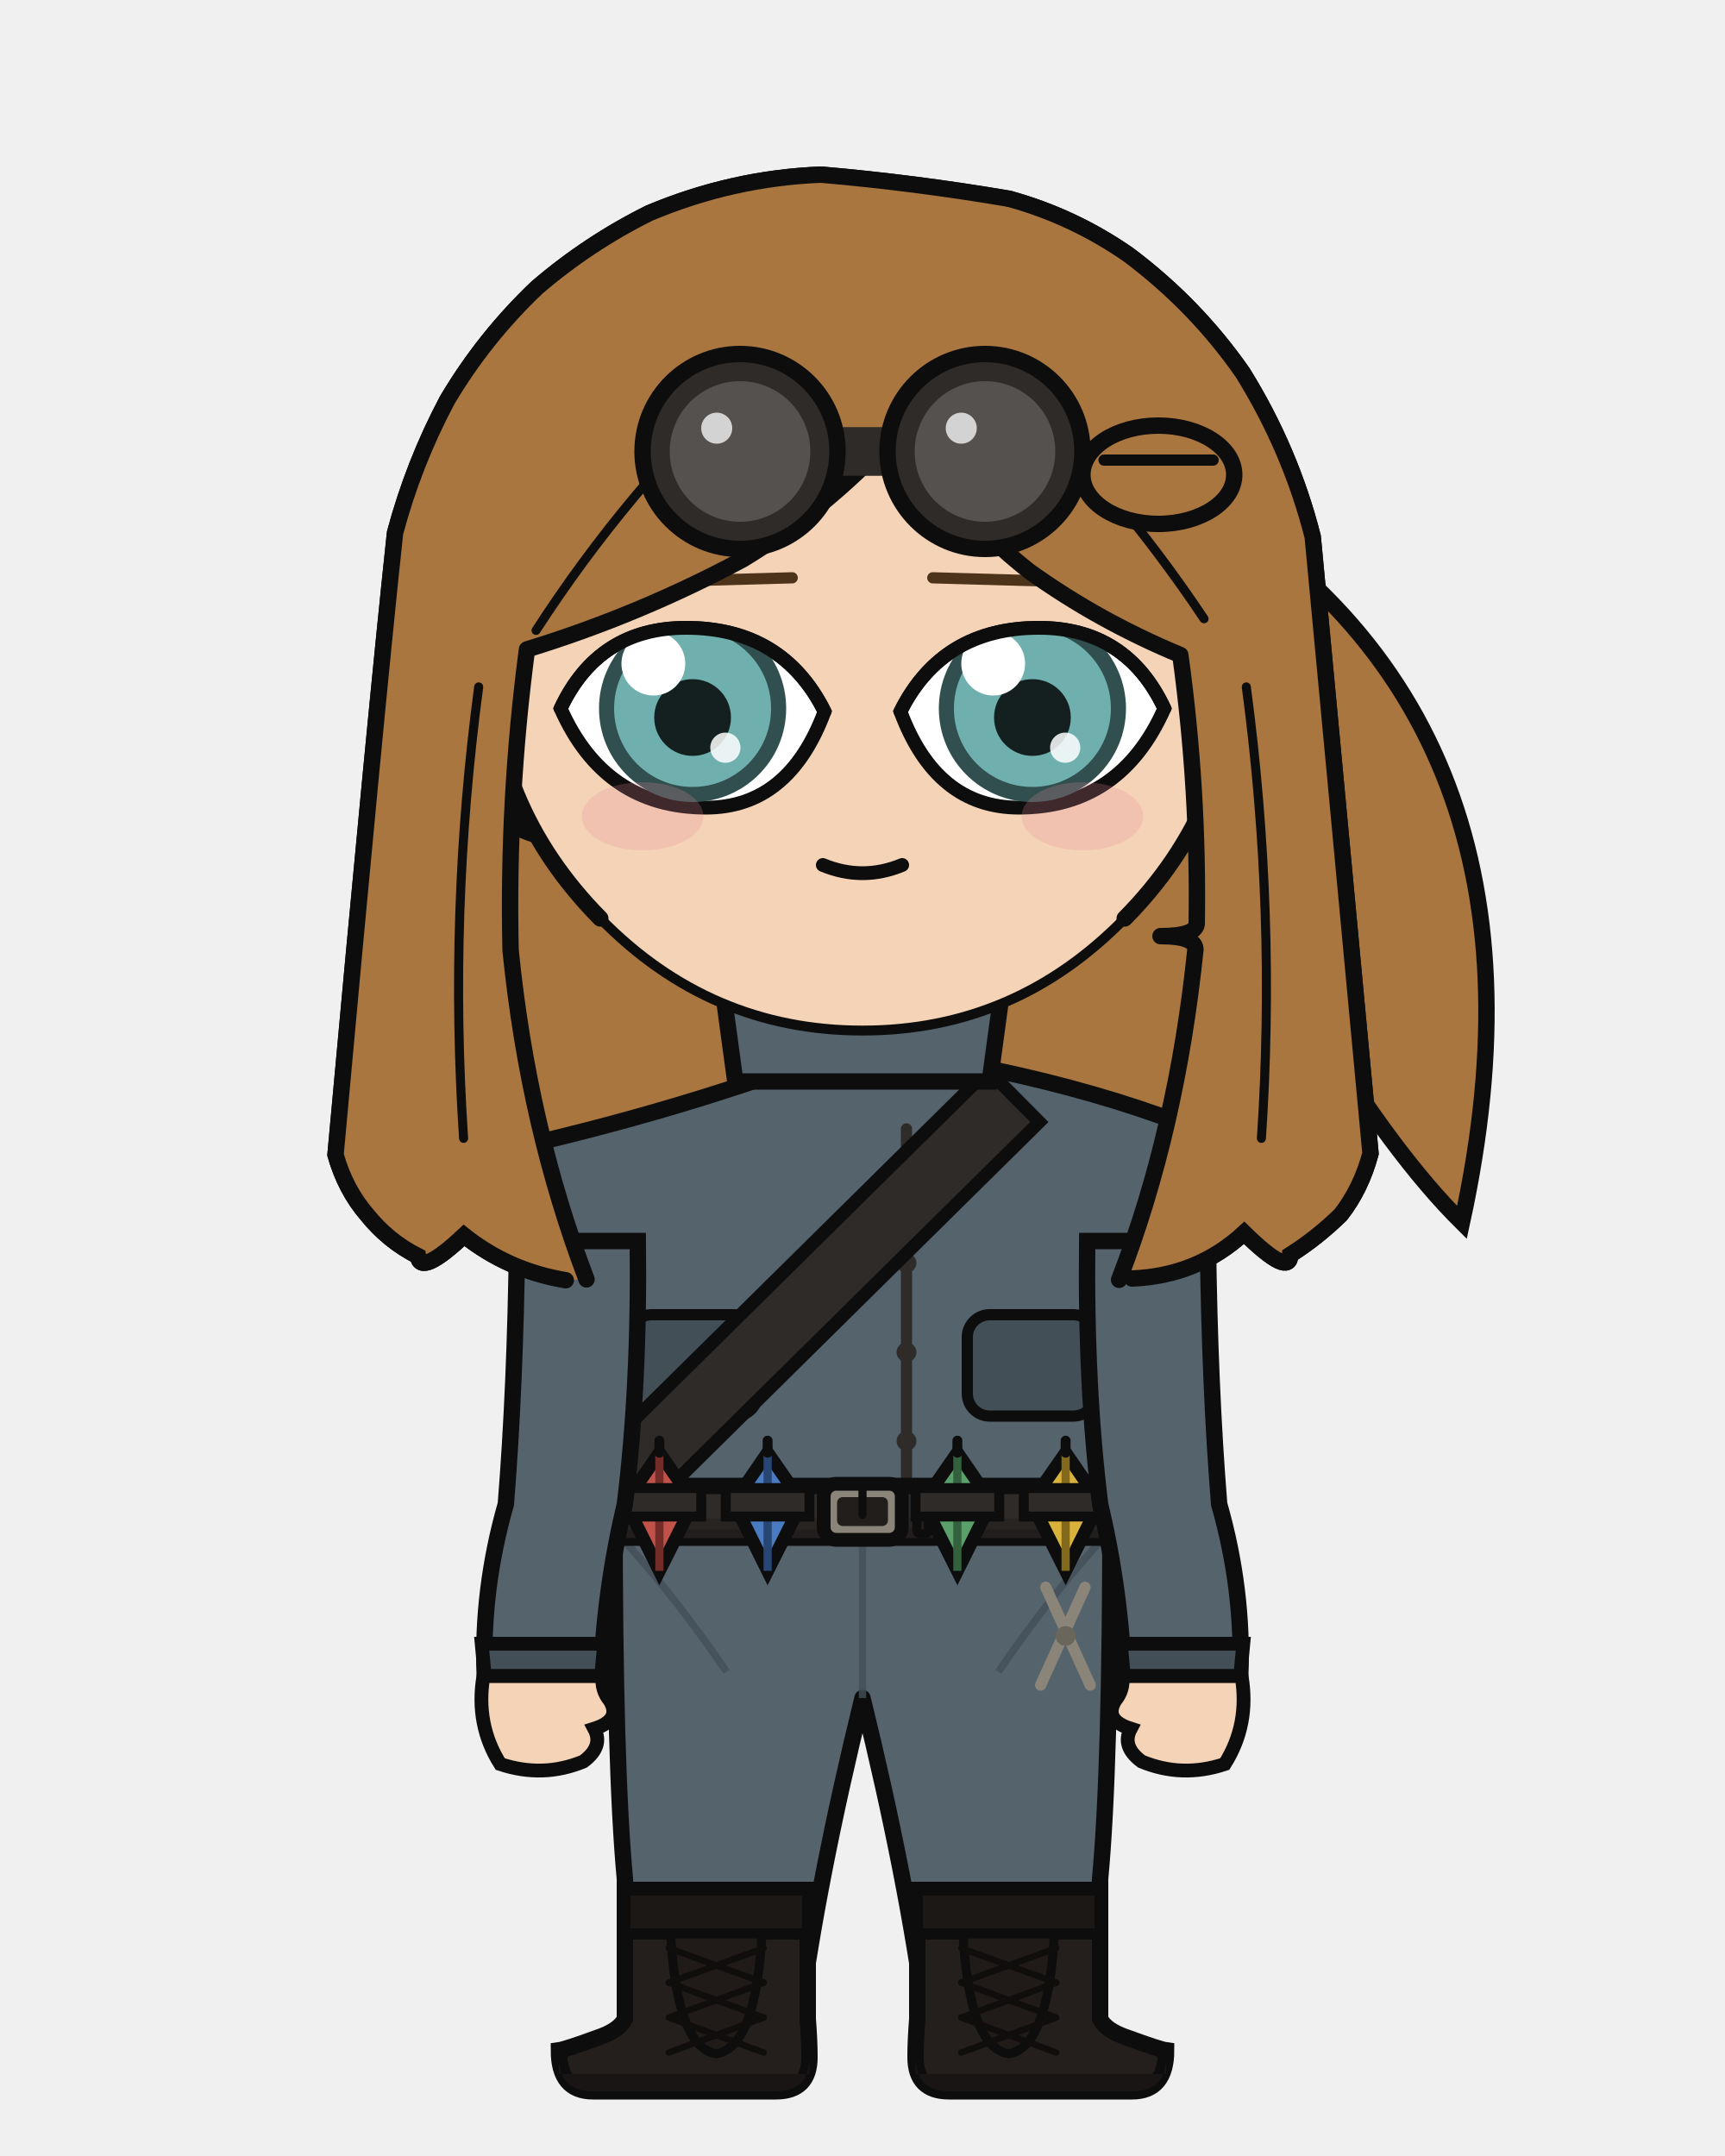
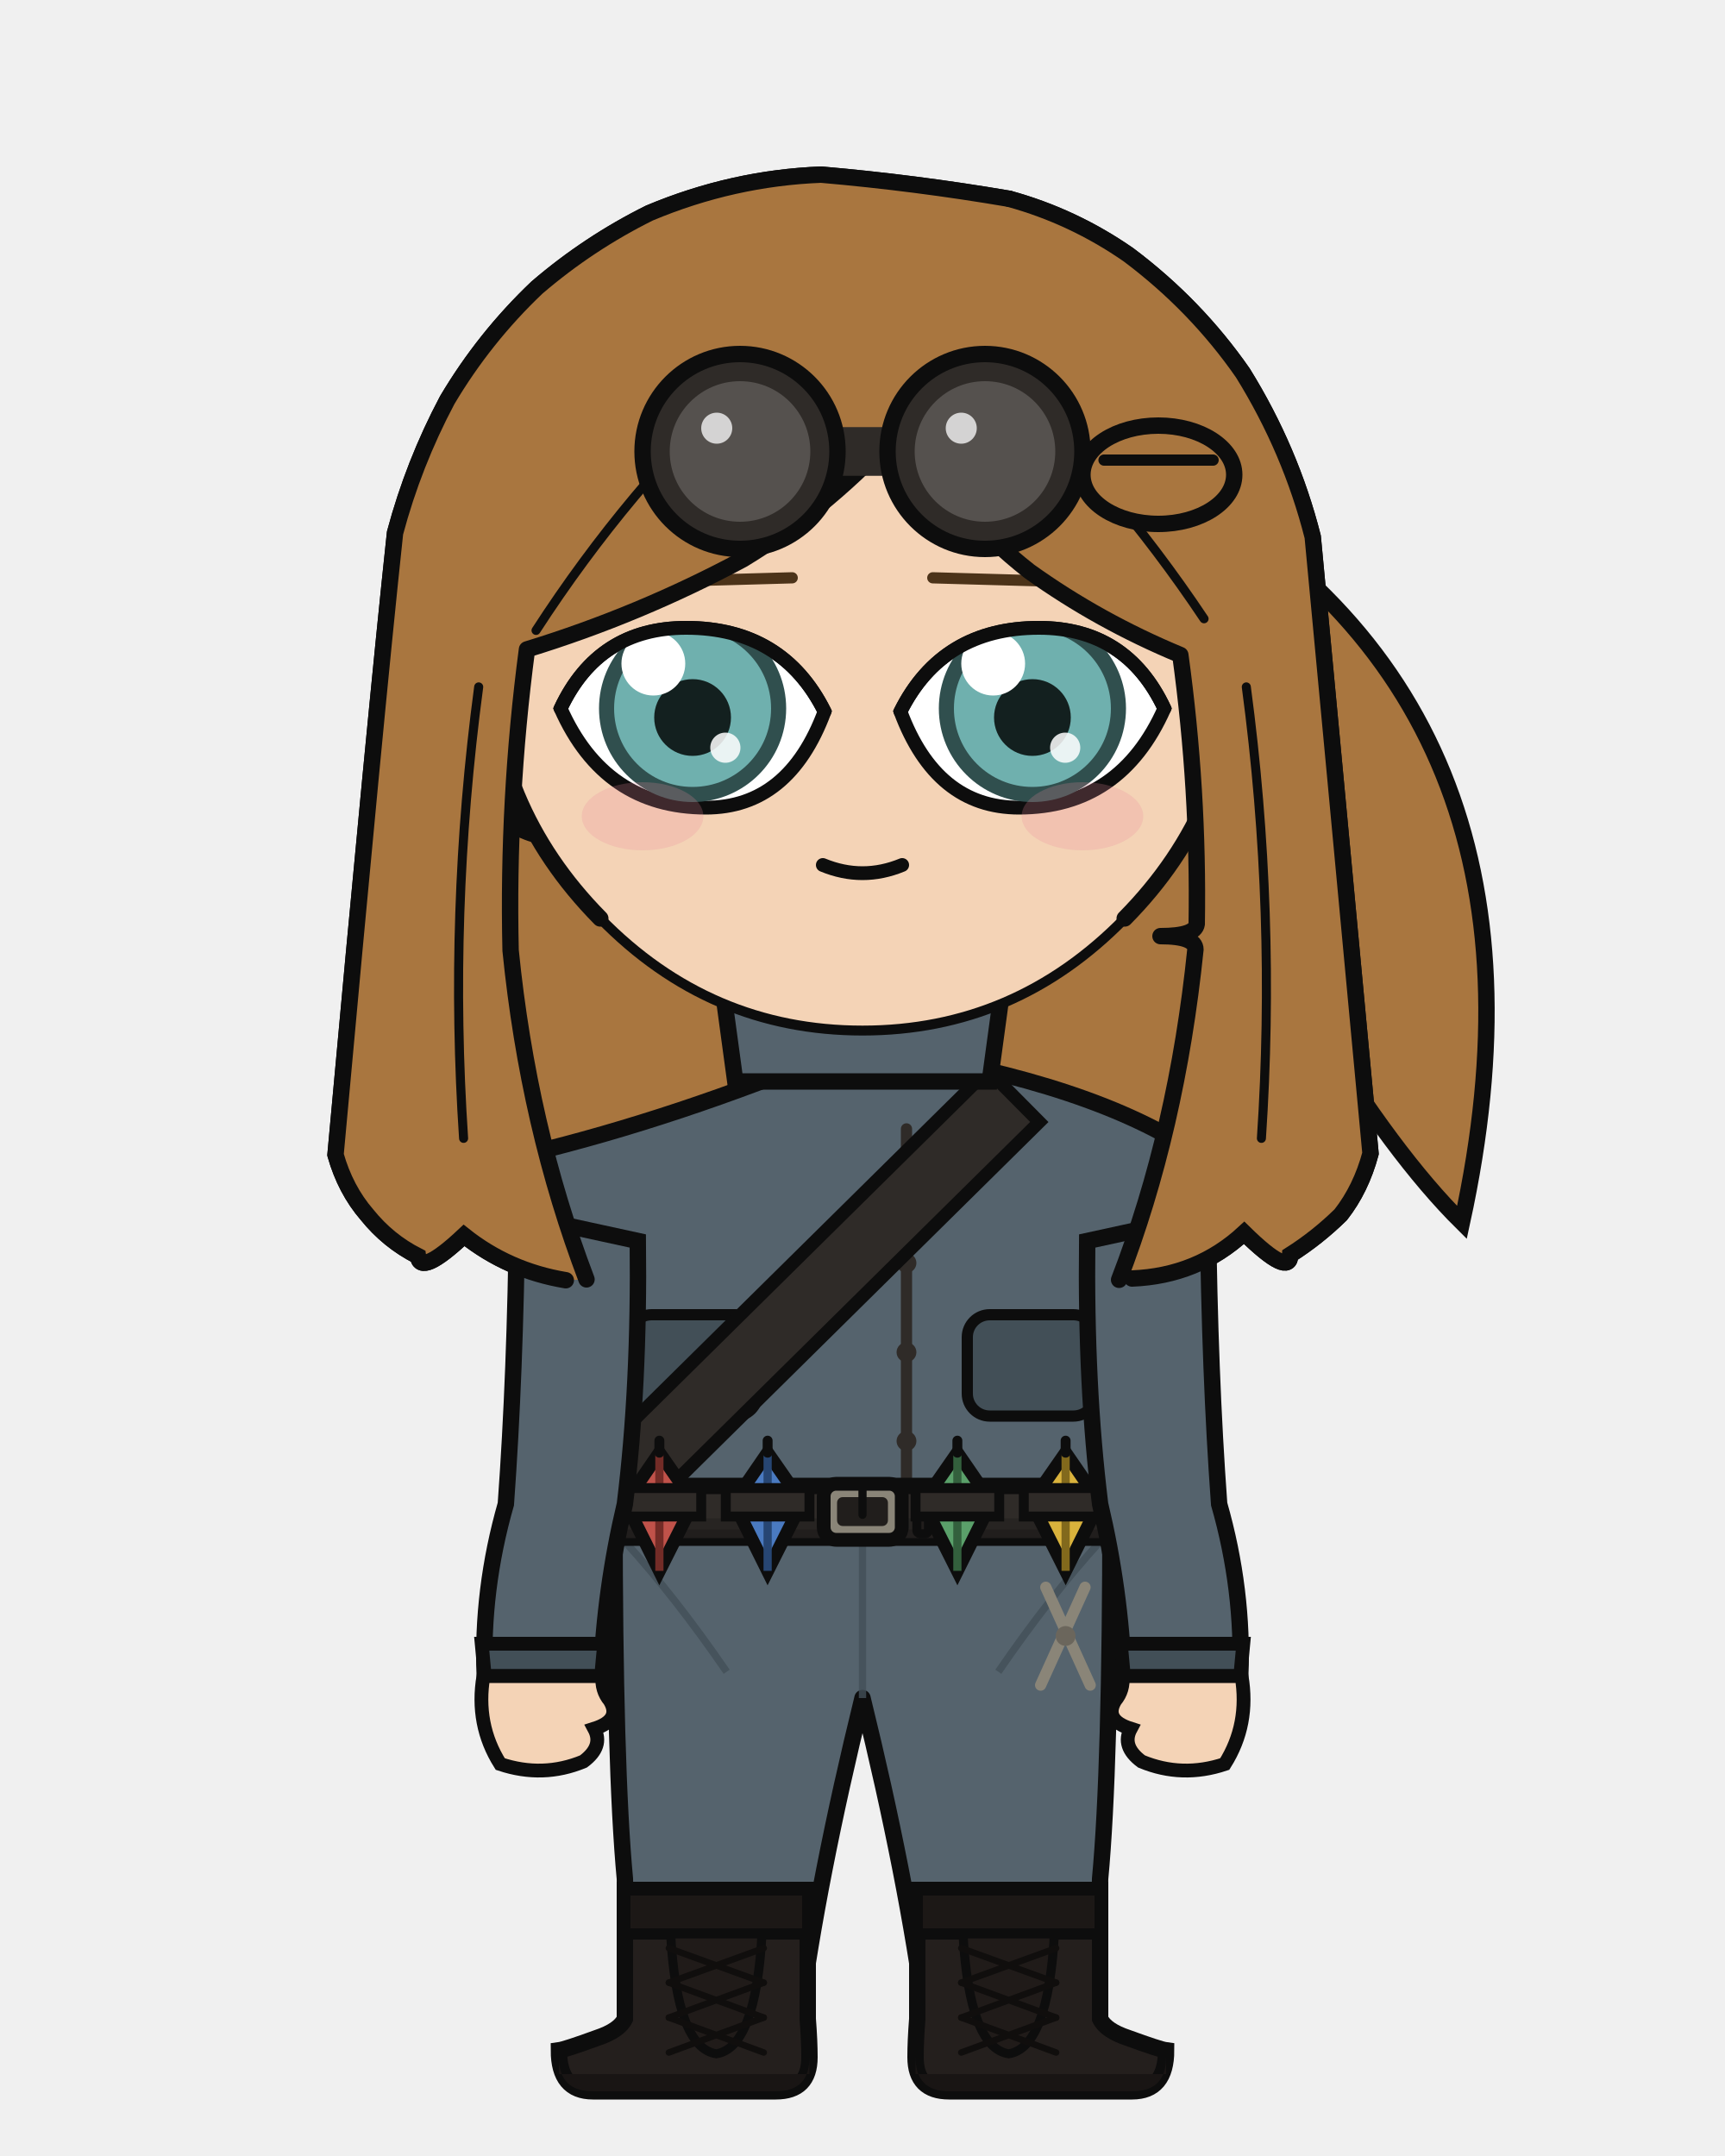
<svg xmlns="http://www.w3.org/2000/svg" width="400" height="500" viewBox="0 0 400 500">
  <defs>
    <clipPath id="hair-front">
      <path d="M 136.0 296.7 Q 122.5 261.2 118.4 220.4 Q 117.6 185.4 122.2 150.6 Q 148.3 142.6 172.3 129.7 Q 192.7 117.3 209.1 98.9 Q 220.9 118.5 238.7 132.5 Q 254.9 144.1 273.7 151.9 Q 278.0 183.2 277.5 214.3 Q 277.1 217.1 269.1 217.1 Q 277.2 217.1 277.2 220.2 Q 272.9 262.1 259.5 296.8 Q 261.0 296.7 262.5 296.5 Q 277.7 295.9 288.5 285.9 Q 299.1 296.3 299.2 291.0 Q 305.5 287.0 310.9 281.7 Q 315.6 275.7 317.8 267.5 Q 308.2 164.7 304.4 124.5 Q 299.3 104.4 288.2 86.5 Q 277.3 70.8 261.7 59.1 Q 248.9 50.2 234.0 46.1 Q 212.3 42.4 190.4 40.5 Q 169.9 41.3 150.6 49.4 Q 136.5 56.4 124.5 66.7 Q 112.3 78.3 103.7 92.8 Q 95.9 107.5 91.6 123.6 Q 87.1 165.5 77.8 267.8 Q 80.1 275.9 85.1 281.7 Q 90.0 287.8 96.9 291.3 Q 97.5 296.0 107.6 286.5 Q 117.9 294.7 131.2 296.9 Q 133.6 296.8 136.0 296.7 Z" />
    </clipPath>
  </defs>
  <path d="M 268.6 110.1 Q 365.5 162.1 339.0 283.5 Q 307.5 252.3 265.0 162.1 Z" fill="#a9763f" stroke="#0d0d0d" stroke-width="3.8" />
  <path d="M 131.2 296.9 Q 117.9 294.7 107.6 286.5 Q 97.5 296.0 96.9 291.3 Q 90.0 287.8 85.1 281.7 Q 80.1 275.9 77.8 267.8 Q 87.1 165.5 91.6 123.6 Q 95.9 107.5 103.7 92.8 Q 112.3 78.3 124.5 66.7 Q 136.5 56.4 150.6 49.4 Q 169.9 41.3 190.4 40.5 Q 212.3 42.4 234.0 46.1 Q 248.9 50.2 261.7 59.1 Q 277.3 70.8 288.2 86.5 Q 299.3 104.4 304.4 124.5 Q 308.2 164.7 317.8 267.5 Q 315.6 275.7 310.9 281.7 Q 305.5 287.0 299.2 291.0 Q 299.1 296.3 288.5 285.9 Q 277.7 295.9 262.5 296.5 Q 196.8 311.0 131.2 296.9 Z" fill="#a9763f" />
  <path d="M 131.2 296.9 Q 117.9 294.7 107.6 286.5 Q 97.5 296.0 96.9 291.3 Q 90.0 287.8 85.1 281.7 Q 80.1 275.9 77.8 267.8 Q 87.1 165.5 91.6 123.6 Q 95.9 107.5 103.7 92.8 Q 112.3 78.3 124.5 66.7 Q 136.5 56.4 150.6 49.4 Q 169.9 41.3 190.4 40.5 Q 212.3 42.4 234.0 46.1 Q 248.9 50.2 261.7 59.1 Q 277.3 70.8 288.2 86.5 Q 299.3 104.4 304.4 124.5 Q 308.2 164.7 317.8 267.5 Q 315.6 275.7 310.9 281.7 Q 305.5 287.0 299.2 291.0 Q 299.1 296.3 288.5 285.9 Q 277.7 295.9 262.5 296.5 Q 196.8 311.0 131.2 296.9 Z" fill="none" stroke="#0d0d0d" stroke-width="3.8" stroke-linecap="round" stroke-linejoin="round" />
  <rect x="179.8" y="225.4" width="40.3" height="40.5" rx="14.1" fill="#f4d3b6" />
  <line x1="179.8" y1="225.4" x2="179.8" y2="265.9" stroke="#0d0d0d" stroke-width="3.8" />
  <line x1="220.2" y1="225.4" x2="220.2" y2="265.9" stroke="#0d0d0d" stroke-width="3.8" />
  <path d="M 142.5 350.6 L 257.5 350.6 Q 257.5 410.2 255.1 435.7 Q 255.0 447.1 253.2 468.2 L 214.6 468.2 Q 210.3 435.7 200.0 393.8 Q 189.7 435.7 185.4 468.2 L 146.8 468.2 Q 145.0 447.1 144.9 435.7 Q 142.5 410.2 142.5 350.6 Z" fill="#55636d" stroke="#0d0d0d" stroke-width="3.8" stroke-linejoin="round" />
  <line x1="200.0" y1="355.8" x2="200.0" y2="393.8" stroke="#424f57" stroke-width="1.7" opacity="0.8" />
  <path d="M 144.9 357.5 Q 156.7 370.5 168.5 387.7" fill="none" stroke="#424f57" stroke-width="1.7" opacity="0.8" />
  <path d="M 255.1 357.5 Q 243.3 370.5 231.5 387.7" fill="none" stroke="#424f57" stroke-width="1.7" opacity="0.8" />
  <path d="M 187.3 438.3 L 187.3 468.2 Q 187.7 473.3 187.7 477.1 Q 187.7 485.0 179.9 485.0 L 137.5 485.0 Q 129.6 485.0 129.6 475.5 Q 131.1 475.3 138.5 472.6 Q 143.6 470.9 144.9 468.2 L 144.9 438.3 Z" fill="#241f1d" stroke="#0d0d0d" stroke-width="3.8" />
  <path d="M 187.7 481.0 L 129.6 481.0 L 129.6 477.1 Q 129.6 485.0 137.5 485.0 L 179.9 485.0 Q 187.7 485.0 187.7 477.1 Z" fill="#191514" />
  <rect x="144.9" y="438.3" width="42.4" height="10.2" fill="#1c1816" stroke="#0d0d0d" stroke-width="2.6" />
  <path d="M 155.5 448.5 L 176.7 448.5 Q 175.2 474.9 166.1 476.3 Q 157.0 474.9 155.5 448.5 Z" fill="#201b19" stroke="#0d0d0d" stroke-width="2.1" />
  <line x1="177.1" y1="451.8" x2="155.1" y2="459.8" stroke="#100e0d" stroke-width="1.5" stroke-linecap="round" />
  <line x1="155.1" y1="451.8" x2="177.1" y2="459.8" stroke="#100e0d" stroke-width="1.5" stroke-linecap="round" />
  <line x1="177.1" y1="459.8" x2="155.1" y2="467.9" stroke="#100e0d" stroke-width="1.5" stroke-linecap="round" />
  <line x1="155.1" y1="459.8" x2="177.1" y2="467.9" stroke="#100e0d" stroke-width="1.5" stroke-linecap="round" />
  <line x1="177.1" y1="467.9" x2="155.1" y2="476.0" stroke="#100e0d" stroke-width="1.5" stroke-linecap="round" />
  <line x1="155.1" y1="467.9" x2="177.1" y2="476.0" stroke="#100e0d" stroke-width="1.5" stroke-linecap="round" />
  <path d="M 212.7 438.3 L 212.7 468.2 Q 212.3 473.3 212.3 477.1 Q 212.3 485.0 220.1 485.0 L 262.5 485.0 Q 270.4 485.0 270.4 475.5 Q 268.9 475.3 261.5 472.6 Q 256.4 470.9 255.1 468.2 L 255.1 438.3 Z" fill="#241f1d" stroke="#0d0d0d" stroke-width="3.8" />
  <path d="M 212.3 481.0 L 270.4 481.0 L 270.4 477.1 Q 270.4 485.0 262.5 485.0 L 220.1 485.0 Q 212.3 485.0 212.3 477.1 Z" fill="#191514" />
  <rect x="212.7" y="438.3" width="42.4" height="10.2" fill="#1c1816" stroke="#0d0d0d" stroke-width="2.6" />
  <path d="M 223.3 448.5 L 244.5 448.5 Q 243.0 474.9 233.9 476.3 Q 224.8 474.9 223.3 448.5 Z" fill="#201b19" stroke="#0d0d0d" stroke-width="2.1" />
  <line x1="244.9" y1="451.8" x2="222.9" y2="459.8" stroke="#100e0d" stroke-width="1.5" stroke-linecap="round" />
  <line x1="222.9" y1="451.8" x2="244.9" y2="459.8" stroke="#100e0d" stroke-width="1.5" stroke-linecap="round" />
  <line x1="244.9" y1="459.8" x2="222.9" y2="467.9" stroke="#100e0d" stroke-width="1.5" stroke-linecap="round" />
  <line x1="222.9" y1="459.8" x2="244.9" y2="467.9" stroke="#100e0d" stroke-width="1.5" stroke-linecap="round" />
  <line x1="244.9" y1="467.9" x2="222.9" y2="476.0" stroke="#100e0d" stroke-width="1.5" stroke-linecap="round" />
  <line x1="222.9" y1="467.9" x2="244.9" y2="476.0" stroke="#100e0d" stroke-width="1.5" stroke-linecap="round" />
-   <path d="M 194.4 243.7 Q 153.4 259.3 106.9 268.9 Q 106.9 287.8 122.9 287.8 Q 122.9 321.4 121.5 348.8 Q 120.8 349.8 120.8 350.6 L 279.2 350.6 Q 279.2 349.8 278.5 348.8 Q 277.1 321.4 277.1 287.8 Q 293.1 287.8 293.1 268.9 Q 257.7 251.3 205.6 243.7 L 200.0 249.4 Z" fill="#55636d" stroke="#0d0d0d" stroke-width="3.8" />
+   <path d="M 194.4 243.7 Q 156.9 259.3 122.5 267.6 Q 113.7 268.9 117.6 276.9 L 122.9 287.8 Q 122.9 321.4 121.5 348.8 Q 120.8 349.8 120.8 350.6 L 279.2 350.6 Q 279.2 349.8 278.5 348.8 Q 277.1 321.4 277.1 287.8 L 282.4 276.9 Q 286.3 268.9 277.5 267.6 Q 253.5 251.3 205.6 243.7 L 200.0 249.4 Z" fill="#55636d" stroke="#0d0d0d" stroke-width="3.8" />
  <path d="M 210.2 261.8 L 210.2 344.6" fill="none" stroke="#2f2b28" stroke-width="2.6" stroke-linecap="round" />
  <circle cx="210.2" cy="272.2" r="2.3" fill="#2f2b28" />
  <circle cx="210.2" cy="292.9" r="2.3" fill="#2f2b28" />
  <circle cx="210.2" cy="313.6" r="2.3" fill="#2f2b28" />
  <circle cx="210.2" cy="334.2" r="2.3" fill="#2f2b28" />
  <rect x="145.9" y="304.9" width="29.8" height="23.5" rx="5.2" fill="#424f57" stroke="#0d0d0d" stroke-width="2.6" />
  <rect x="224.3" y="304.9" width="29.8" height="23.5" rx="5.2" fill="#424f57" stroke="#0d0d0d" stroke-width="2.6" />
  <path d="M 229.1 248.2 L 137.6 338.6 L 149.5 350.6 L 241.0 260.2 Z" fill="#2f2b28" stroke="#0d0d0d" stroke-width="3.0" />
  <rect x="119.2" y="344.6" width="161.6" height="12.0" rx="2.2" fill="#2f2b28" stroke="#0d0d0d" stroke-width="3.8" />
  <rect x="119.2" y="352.1" width="161.6" height="4.6" rx="2.2" fill="#262220" opacity="0.8" />
  <rect x="191.0" y="344.1" width="18.1" height="13.0" rx="2.9" fill="#8a8578" stroke="#0d0d0d" stroke-width="3.2" />
  <rect x="194.1" y="347.2" width="11.8" height="6.7" rx="1.3" fill="#211e1c" />
  <line x1="200.0" y1="344.1" x2="200.0" y2="351.3" stroke="#0d0d0d" stroke-width="1.9" stroke-linecap="round" />
  <rect x="212.6" y="345.6" width="2.7" height="10.1" rx="0.8" fill="#211e1c" stroke="#0d0d0d" stroke-width="2.1" />
  <path d="M 152.9 336.9 L 160.9 348.4 L 152.9 364.3 L 145.0 348.4 Z" fill="#c0524a" stroke="#0d0d0d" stroke-width="3.0" />
  <line x1="152.9" y1="336.9" x2="152.9" y2="364.3" stroke="#732c27" stroke-width="1.9" />
  <line x1="152.9" y1="334.1" x2="152.9" y2="336.9" stroke="#0d0d0d" stroke-width="2.3" stroke-linecap="round" />
  <rect x="143.2" y="345.1" width="19.4" height="6.6" fill="#2f2b28" stroke="#0d0d0d" stroke-width="2.3" />
  <path d="M 178.0 336.9 L 186.0 348.4 L 178.0 364.3 L 170.1 348.4 Z" fill="#4a7ac0" stroke="#0d0d0d" stroke-width="3.0" />
  <line x1="178.0" y1="336.9" x2="178.0" y2="364.3" stroke="#274673" stroke-width="1.9" />
  <line x1="178.0" y1="334.1" x2="178.0" y2="336.9" stroke="#0d0d0d" stroke-width="2.3" stroke-linecap="round" />
  <rect x="168.3" y="345.1" width="19.4" height="6.6" fill="#2f2b28" stroke="#0d0d0d" stroke-width="2.3" />
  <path d="M 222.0 336.9 L 229.9 348.4 L 222.0 364.3 L 214.0 348.4 Z" fill="#5aa06a" stroke="#0d0d0d" stroke-width="3.0" />
  <line x1="222.0" y1="336.9" x2="222.0" y2="364.3" stroke="#33603d" stroke-width="1.9" />
  <line x1="222.0" y1="334.1" x2="222.0" y2="336.9" stroke="#0d0d0d" stroke-width="2.3" stroke-linecap="round" />
  <rect x="212.3" y="345.1" width="19.4" height="6.6" fill="#2f2b28" stroke="#0d0d0d" stroke-width="2.3" />
  <path d="M 247.1 336.9 L 255.0 348.4 L 247.1 364.3 L 239.1 348.4 Z" fill="#d9b23c" stroke="#0d0d0d" stroke-width="3.0" />
  <line x1="247.1" y1="336.9" x2="247.1" y2="364.3" stroke="#82691c" stroke-width="1.9" />
  <line x1="247.1" y1="334.1" x2="247.1" y2="336.9" stroke="#0d0d0d" stroke-width="2.3" stroke-linecap="round" />
  <rect x="237.4" y="345.1" width="19.4" height="6.6" fill="#2f2b28" stroke="#0d0d0d" stroke-width="2.3" />
  <line x1="242.5" y1="368.1" x2="252.8" y2="390.8" stroke="#8a8578" stroke-width="2.6" stroke-linecap="round" />
  <line x1="251.6" y1="368.1" x2="241.3" y2="390.8" stroke="#8a8578" stroke-width="2.6" stroke-linecap="round" />
  <circle cx="247.1" cy="379.4" r="2.3" fill="#6b665c" />
-   <path d="M 147.9 287.8 L 119.9 287.8 Q 119.5 321.4 117.3 348.8 Q 111.6 368.7 112.4 388.7 L 139.4 388.7 Q 140.2 368.7 144.9 348.8 Q 148.3 321.4 147.9 287.8 Z" fill="#55636d" stroke="#0d0d0d" stroke-width="3.8" />
+   <path d="M 147.9 287.8 L 119.9 281.7 Q 119.5 318.6 117.3 348.8 Q 111.6 368.7 112.4 388.7 L 139.4 388.7 Q 140.2 368.7 144.9 348.8 Q 148.3 321.4 147.9 287.8 Z" fill="#55636d" stroke="#0d0d0d" stroke-width="3.8" />
  <path d="M 111.7 381.2 L 140.1 381.2 L 139.4 388.7 L 112.4 388.7 Z" fill="#424f57" stroke="#0d0d0d" stroke-width="3.2" />
  <path d="M 112.1 388.7 Q 110.2 399.9 116.0 409.1 Q 125.9 412.4 135.3 408.5 Q 140.0 405.0 137.8 400.9 Q 144.1 398.9 141.4 394.4 Q 139.4 392.0 139.7 388.7 Z" fill="#f4d3b6" stroke="#0d0d0d" stroke-width="3.2" />
-   <path d="M 252.1 287.8 L 280.1 287.8 Q 280.5 321.4 282.7 348.8 Q 288.4 368.7 287.6 388.7 L 260.6 388.7 Q 259.8 368.7 255.1 348.8 Q 251.7 321.4 252.1 287.8 Z" fill="#55636d" stroke="#0d0d0d" stroke-width="3.8" />
+   <path d="M 252.1 287.8 L 280.1 281.7 Q 280.5 318.6 282.7 348.8 Q 288.4 368.7 287.6 388.7 L 260.6 388.7 Q 259.8 368.7 255.1 348.8 Q 251.7 321.4 252.1 287.8 Z" fill="#55636d" stroke="#0d0d0d" stroke-width="3.8" />
  <path d="M 259.9 381.2 L 288.3 381.2 L 287.6 388.7 L 260.6 388.7 Z" fill="#424f57" stroke="#0d0d0d" stroke-width="3.2" />
  <path d="M 287.9 388.7 Q 289.8 399.9 284.0 409.1 Q 274.1 412.4 264.7 408.5 Q 260.0 405.0 262.2 400.9 Q 255.9 398.9 258.6 394.4 Q 260.6 392.0 260.3 388.7 Z" fill="#f4d3b6" stroke="#0d0d0d" stroke-width="3.2" />
  <path d="M 165.7 215.5 L 234.3 215.5 L 229.5 250.8 L 170.5 250.8 Z" fill="#55636d" stroke="#0d0d0d" stroke-width="3.8" />
  <path d="M 200.0 215.5 L 200.0 234.9" fill="none" stroke="#0d0d0d" stroke-width="2.6" />
  <path d="M 113.1 153.2 Q 108.1 153.5 104.9 158.7 Q 102.2 164.3 104.0 173.5 Q 106.7 180.0 110.7 184.8 Q 118.2 192.2 124.7 193.7 Z" fill="#f4d3b6" />
  <path d="M 113.1 153.2 Q 108.1 153.5 104.9 158.7 Q 102.2 164.3 104.0 173.5 Q 106.7 180.0 110.7 184.8 Q 118.2 192.2 124.7 193.7" fill="none" stroke="#0d0d0d" stroke-width="3.8" stroke-linecap="round" />
  <path d="M 106.6 169.6 Q 105.6 165.1 106.4 163.5 Q 107.3 162.5 108.9 163.7 Q 110.8 166.9 112.9 170.5 Q 110.9 170.6 112.6 178.1 Q 115.4 182.8 117.1 182.8" fill="none" stroke="#0d0d0d" stroke-width="2.1" stroke-linecap="round" />
  <path d="M 286.9 153.2 Q 291.9 153.5 295.1 158.7 Q 297.8 164.3 296.0 173.5 Q 293.3 180.0 289.3 184.8 Q 281.8 192.2 275.3 193.7 Z" fill="#f4d3b6" />
  <path d="M 286.9 153.2 Q 291.9 153.5 295.1 158.7 Q 297.8 164.3 296.0 173.5 Q 293.3 180.0 289.3 184.8 Q 281.8 192.2 275.3 193.7" fill="none" stroke="#0d0d0d" stroke-width="3.8" stroke-linecap="round" />
  <path d="M 293.4 169.6 Q 294.4 165.1 293.6 163.5 Q 292.7 162.5 291.1 163.7 Q 289.2 166.9 287.1 170.5 Q 289.1 170.6 287.4 178.1 Q 284.6 182.8 282.9 182.8" fill="none" stroke="#0d0d0d" stroke-width="2.1" stroke-linecap="round" />
  <path d="M 200.0 62.6 Q 236.1 62.6 261.6 88.3 Q 287.1 114.1 286.9 150.6 Q 286.4 187.1 260.8 213.0 Q 235.4 239.0 200.0 239.0 Q 164.6 239.0 139.2 213.0 Q 113.6 187.1 113.1 150.6 Q 112.9 114.1 138.4 88.3 Q 163.9 62.6 200.0 62.6 Z" fill="#f4d3b6" />
  <path d="M 139.2 213.0 Q 113.6 187.1 113.1 150.6 Q 112.9 114.1 138.4 88.3 Q 163.9 62.6 200.0 62.6 Q 236.1 62.6 261.6 88.3 Q 287.1 114.1 286.9 150.6 Q 286.4 187.1 260.8 213.0" fill="none" stroke="#0d0d0d" stroke-width="3.8" stroke-linecap="round" />
  <path d="M 260.8 213.0 Q 235.4 239.0 200.0 239.0 Q 164.6 239.0 139.2 213.0" fill="none" stroke="#0d0d0d" stroke-width="2.3" stroke-linecap="round" />
  <line x1="183.7" y1="134.0" x2="137.6" y2="135.3" stroke="#4c3319" stroke-width="2.6" stroke-linecap="round" />
  <defs>
    <clipPath id="eye-l">
      <path d="M 191.2 165.0 Q 181.5 145.6 159.1 145.6 Q 138.8 145.6 130.0 164.3 Q 140.2 187.3 163.7 187.3 Q 182.9 187.3 191.2 165.0 Z" />
    </clipPath>
  </defs>
  <path d="M 191.2 165.0 Q 181.5 145.6 159.1 145.6 Q 138.8 145.6 130.0 164.3 Q 140.2 187.3 163.7 187.3 Q 182.9 187.3 191.2 165.0 Z" fill="white" stroke="#0d0d0d" stroke-width="3.2" />
  <g clip-path="url(#eye-l)">
    <circle cx="160.6" cy="164.3" r="21.7" fill="#304f4e" />
    <circle cx="160.6" cy="164.3" r="18.2" fill="#6fb0ae" />
    <circle cx="160.6" cy="166.4" r="8.9" fill="#13201f" />
    <circle cx="151.5" cy="153.9" r="7.4" fill="white" />
    <circle cx="168.2" cy="173.4" r="3.5" fill="white" opacity="0.85" />
  </g>
  <path d="M 191.2 165.0 Q 181.5 145.6 159.1 145.6 Q 138.8 145.6 130.0 164.3" fill="none" stroke="#0d0d0d" stroke-width="3.2" stroke-linecap="round" />
  <line x1="216.3" y1="134.0" x2="262.4" y2="135.3" stroke="#4c3319" stroke-width="2.6" stroke-linecap="round" />
  <defs>
    <clipPath id="eye-r">
      <path d="M 208.8 165.0 Q 218.5 145.6 240.9 145.6 Q 261.2 145.6 270.0 164.3 Q 259.8 187.3 236.3 187.3 Q 217.1 187.3 208.8 165.0 Z" />
    </clipPath>
  </defs>
  <path d="M 208.8 165.0 Q 218.5 145.6 240.9 145.6 Q 261.2 145.6 270.0 164.3 Q 259.8 187.3 236.3 187.3 Q 217.1 187.3 208.8 165.0 Z" fill="white" stroke="#0d0d0d" stroke-width="3.2" />
  <g clip-path="url(#eye-r)">
    <circle cx="239.4" cy="164.3" r="21.7" fill="#304f4e" />
    <circle cx="239.4" cy="164.3" r="18.2" fill="#6fb0ae" />
    <circle cx="239.4" cy="166.4" r="8.9" fill="#13201f" />
    <circle cx="230.3" cy="153.9" r="7.4" fill="white" />
    <circle cx="247.0" cy="173.4" r="3.5" fill="white" opacity="0.85" />
  </g>
  <path d="M 208.8 165.0 Q 218.5 145.6 240.9 145.6 Q 261.2 145.6 270.0 164.3" fill="none" stroke="#0d0d0d" stroke-width="3.2" stroke-linecap="round" />
  <path d="M 190.8 200.6 Q 200.0 204.4 209.2 200.6" fill="none" stroke="#0d0d0d" stroke-width="3.2" stroke-linecap="round" />
  <ellipse cx="149.0" cy="189.3" rx="14.1" ry="7.9" fill="#e8879a" opacity="0.23" />
  <ellipse cx="251.0" cy="189.3" rx="14.1" ry="7.9" fill="#e8879a" opacity="0.23" />
  <path d="M 171.6 99.1 L 113.3 99.1 L 113.3 110.4 L 171.6 110.4 Z" fill="#2f2b28" stroke="#0d0d0d" stroke-width="3.8" />
  <path d="M 228.4 99.1 L 286.7 99.1 L 286.7 110.4 L 228.4 110.4 Z" fill="#2f2b28" stroke="#0d0d0d" stroke-width="3.8" />
  <path d="M 136.0 296.7 Q 122.5 261.2 118.4 220.4 Q 117.6 185.4 122.2 150.6 Q 148.3 142.6 172.3 129.7 Q 192.7 117.3 209.1 98.9 Q 220.9 118.5 238.7 132.5 Q 254.9 144.1 273.7 151.9 Q 278.0 183.2 277.5 214.3 Q 277.1 217.1 269.1 217.1 Q 277.2 217.1 277.2 220.2 Q 272.9 262.1 259.5 296.8 Q 261.0 296.7 262.5 296.5 Q 277.7 295.9 288.5 285.9 Q 299.1 296.3 299.2 291.0 Q 305.5 287.0 310.9 281.7 Q 315.6 275.7 317.8 267.5 Q 308.2 164.7 304.4 124.5 Q 299.3 104.4 288.2 86.5 Q 277.3 70.8 261.7 59.1 Q 248.9 50.2 234.0 46.1 Q 212.3 42.4 190.4 40.5 Q 169.9 41.3 150.6 49.4 Q 136.5 56.4 124.5 66.7 Q 112.3 78.3 103.7 92.8 Q 95.9 107.5 91.6 123.6 Q 87.1 165.5 77.8 267.8 Q 80.1 275.9 85.1 281.7 Q 90.0 287.8 96.9 291.3 Q 97.5 296.0 107.6 286.5 Q 117.9 294.7 131.2 296.9 Q 133.6 296.8 136.0 296.7 Z" fill="#a9763f" />
  <path d="M 136.0 296.7 Q 122.5 261.2 118.4 220.4 Q 117.6 185.4 122.2 150.6 Q 148.3 142.6 172.3 129.7 Q 192.7 117.3 209.1 98.9 Q 220.9 118.5 238.7 132.5 Q 254.9 144.1 273.7 151.9 Q 278.0 183.2 277.5 214.3 Q 277.1 217.1 269.1 217.1 Q 277.2 217.1 277.2 220.2 Q 272.9 262.1 259.5 296.8" fill="none" stroke="#0d0d0d" stroke-width="3.8" stroke-linecap="round" stroke-linejoin="round" />
  <path d="M 262.5 296.5 Q 277.7 295.9 288.5 285.9 Q 299.1 296.3 299.2 291.0 Q 305.5 287.0 310.9 281.7 Q 315.6 275.7 317.8 267.5 Q 308.2 164.7 304.4 124.5 Q 299.3 104.4 288.2 86.5 Q 277.3 70.8 261.7 59.1 Q 248.9 50.2 234.0 46.1" fill="none" stroke="#0d0d0d" stroke-width="3.8" stroke-linecap="round" />
  <path d="M 131.2 296.9 Q 117.9 294.7 107.6 286.5 Q 97.5 296.0 96.9 291.3 Q 90.0 287.8 85.1 281.7 Q 80.1 275.9 77.8 267.8 Q 87.1 165.5 91.6 123.6 Q 95.9 107.5 103.7 92.8 Q 112.3 78.3 124.5 66.7 Q 136.5 56.4 150.6 49.4 Q 169.9 41.3 190.4 40.5 Q 212.3 42.4 234.0 46.1" fill="none" stroke="#0d0d0d" stroke-width="3.8" stroke-linecap="round" />
  <path d="M 173.6 87.2 Q 145.4 113.6 124.3 146.2" fill="none" stroke="#0d0d0d" stroke-width="2.1" stroke-linecap="round" clip-path="url(#hair-front)" />
  <path d="M 229.9 85.5 Q 258.1 111.9 279.2 143.5" fill="none" stroke="#0d0d0d" stroke-width="2.1" stroke-linecap="round" clip-path="url(#hair-front)" />
  <path d="M 111.0 159.3 Q 104.0 211.7 107.5 264.0" fill="none" stroke="#0d0d0d" stroke-width="2.1" stroke-linecap="round" clip-path="url(#hair-front)" />
  <path d="M 289.0 159.3 Q 296.0 211.7 292.5 264.0" fill="none" stroke="#0d0d0d" stroke-width="2.1" stroke-linecap="round" clip-path="url(#hair-front)" />
  <ellipse cx="268.6" cy="110.1" rx="17.6" ry="11.4" fill="#a9763f" stroke="#0d0d0d" stroke-width="3.8" />
  <path d="M 256.0 106.7 L 281.3 106.7" fill="none" stroke="#0d0d0d" stroke-width="2.6" stroke-linecap="round" />
  <path d="M 171.6 104.7 L 228.4 104.7" fill="none" stroke="#2f2b28" stroke-width="11.3" stroke-linecap="round" />
  <circle cx="171.6" cy="104.7" r="22.6" fill="#2f2b28" stroke="#0d0d0d" stroke-width="3.8" />
  <circle cx="171.6" cy="104.7" r="16.3" fill="#55514e" />
  <circle cx="166.2" cy="99.3" r="3.6" fill="white" opacity="0.75" />
  <circle cx="228.4" cy="104.7" r="22.6" fill="#2f2b28" stroke="#0d0d0d" stroke-width="3.8" />
  <circle cx="228.4" cy="104.7" r="16.3" fill="#55514e" />
  <circle cx="222.9" cy="99.3" r="3.6" fill="white" opacity="0.75" />
</svg>
